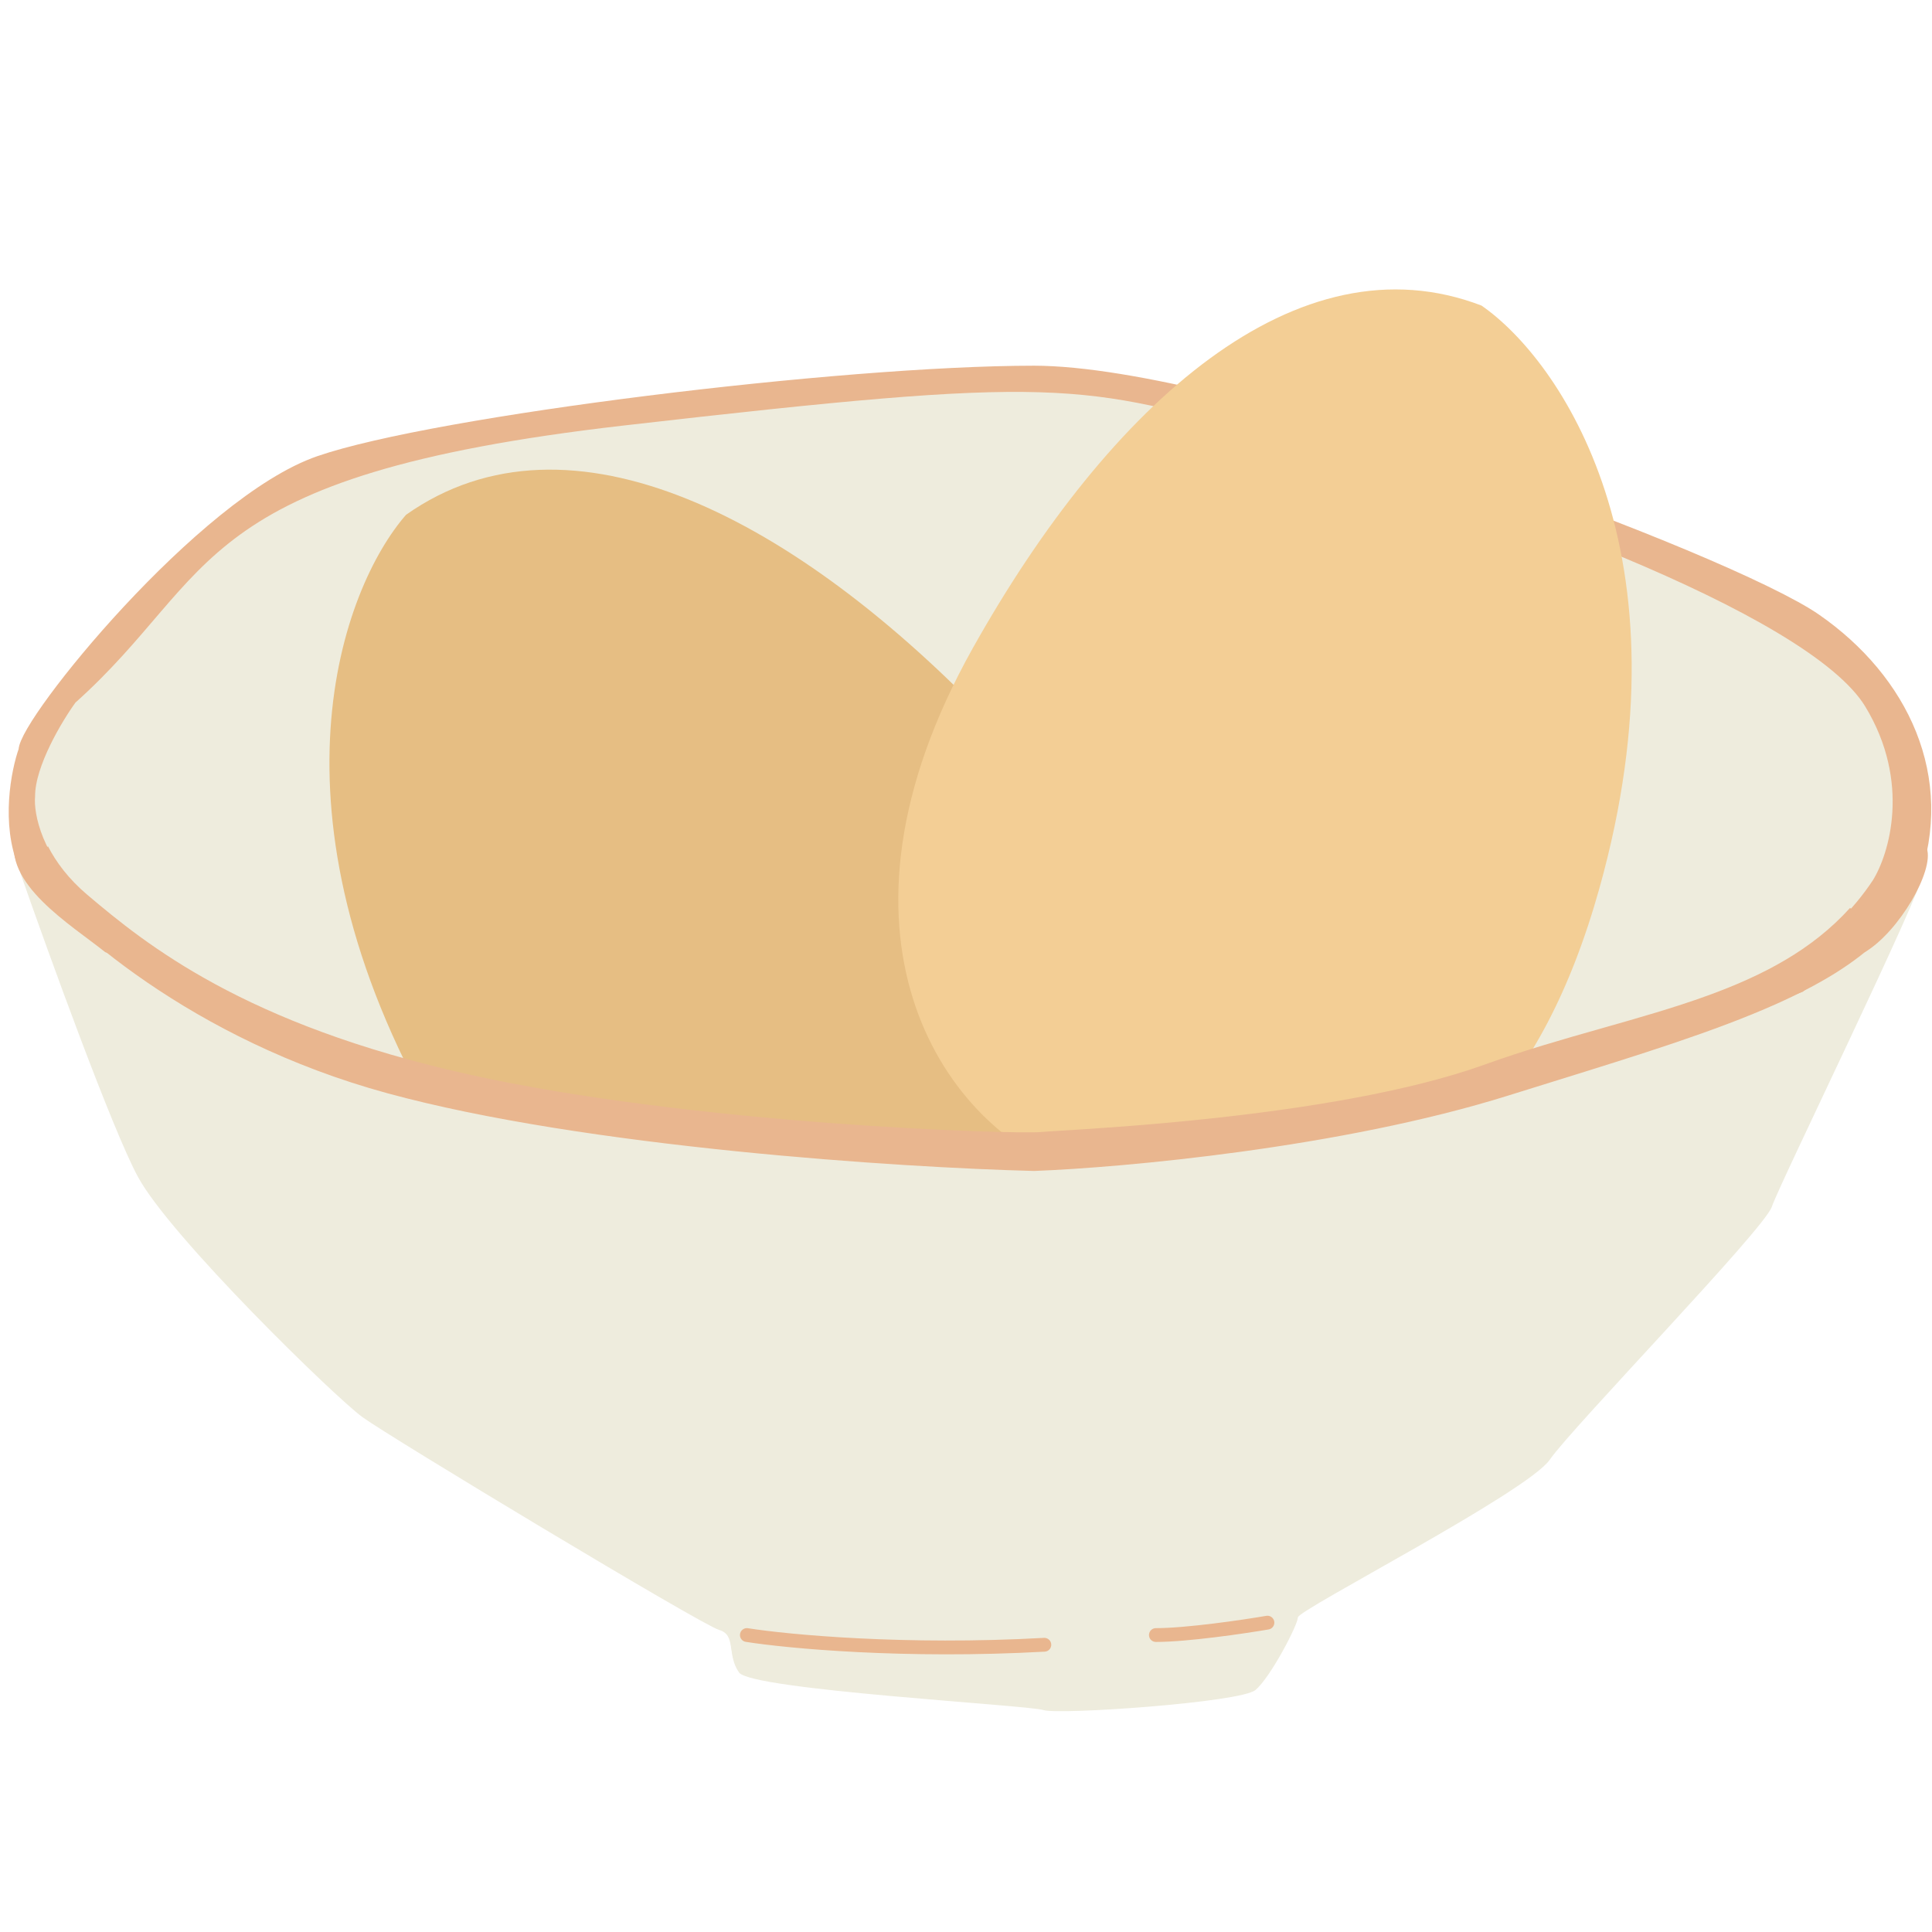
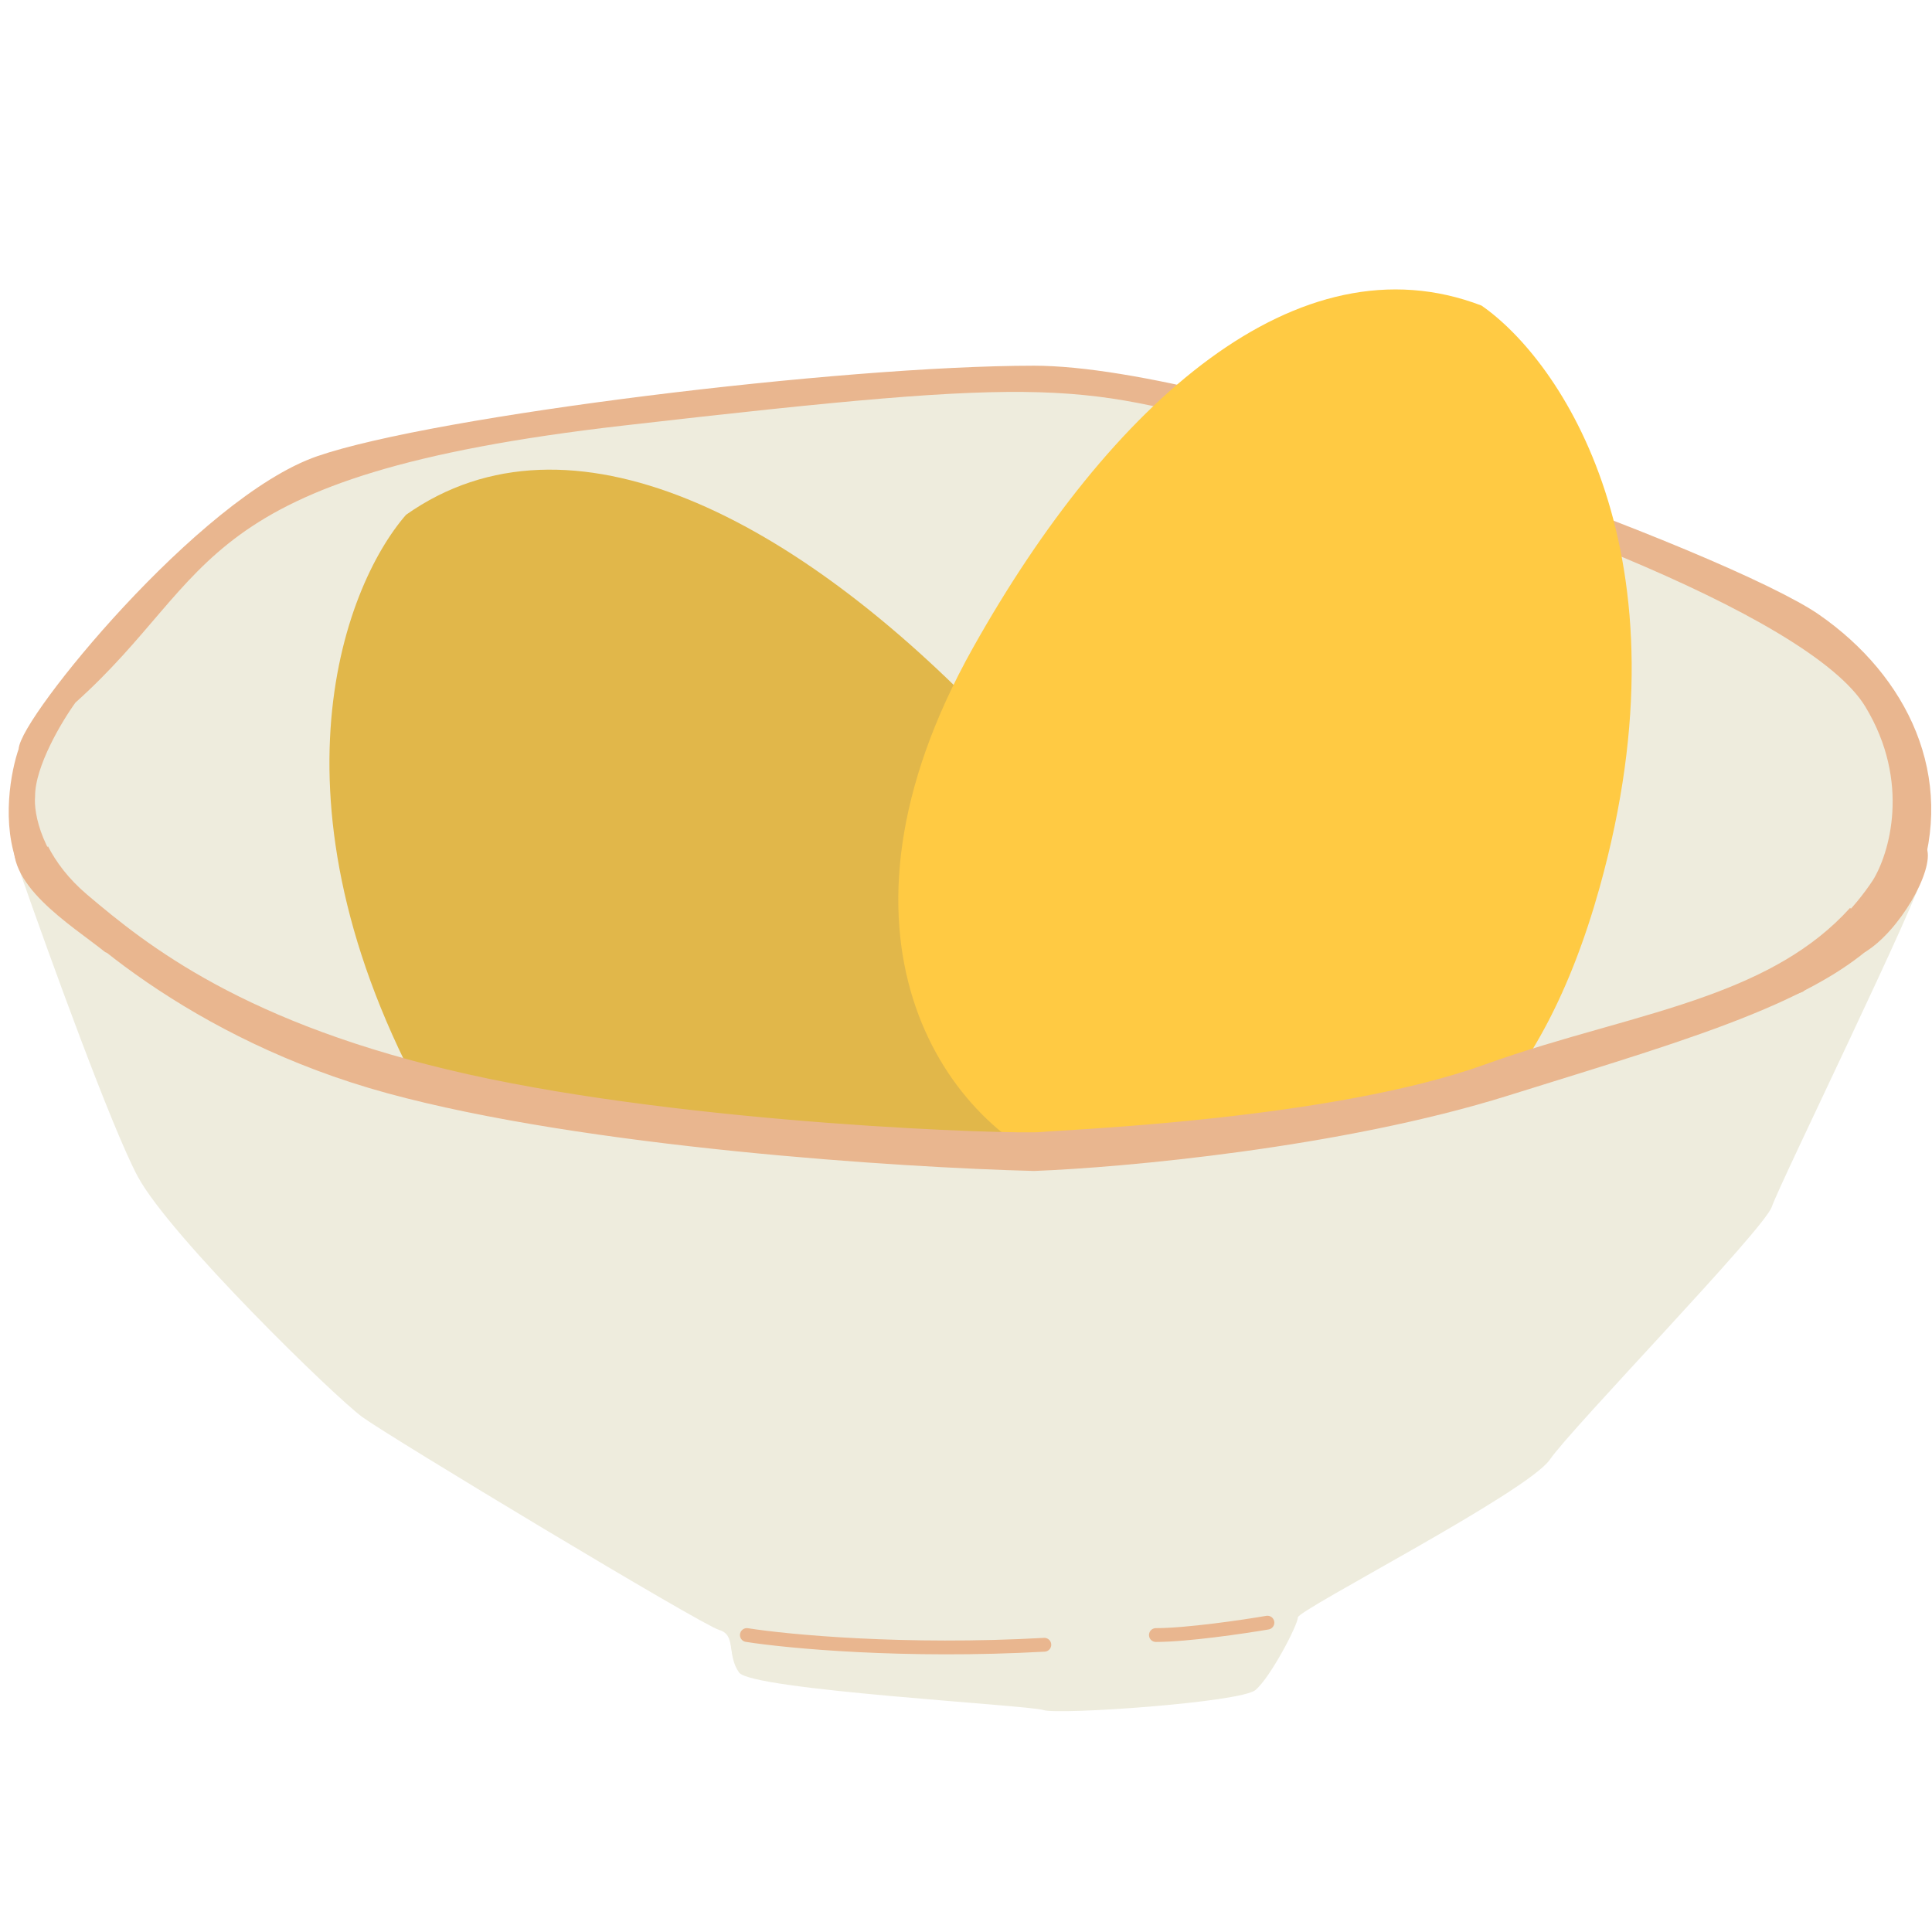
<svg xmlns="http://www.w3.org/2000/svg" width="140" height="140" viewBox="0 0 140 140" fill="none">
  <path d="M9.988 85.265C8.108 81.781 3.541 69.175 1.492 63.307L1.13 61.493L1.492 61.13L2.396 62.4L8.904 68.388L18.665 74.014L33.67 79.095L60.062 82.18L83.925 82.906L101.098 80.002C108.269 78.127 123.912 73.76 129.118 71.292C134.324 68.824 137.674 64.094 138.699 62.037C139 61.855 139.567 61.819 139.422 63.126C139.241 64.759 128.937 85.809 128.395 87.443C127.852 89.076 113.933 103.412 112.306 105.771C110.679 108.13 94.048 116.659 94.048 117.204C94.048 117.748 92.059 121.559 90.975 122.466C89.89 123.374 76.694 124.281 75.609 123.918C74.524 123.555 54.459 122.466 53.555 121.196C52.651 119.926 53.374 118.474 52.108 118.111C50.843 117.748 28.246 104.138 26.258 102.686C24.269 101.234 12.338 89.62 9.988 85.265Z" fill="#EEECDD" />
  <path d="M28.174 78.86C13.844 74.944 4.649 66.469 1.843 62.722C0.553 59.676 1.305 55.892 1.843 54.381C1.843 52.386 14.74 36.429 23.159 33.528C31.578 30.627 60.955 27 74.927 27C88.899 27 125.263 40.6 131.532 44.952C137.802 49.303 141.205 56.375 138.518 63.81C135.831 71.244 124.188 74.327 109.141 79.042C97.103 82.813 81.316 84.24 74.927 84.481C65.314 84.24 42.505 82.777 28.174 78.86Z" fill="#E9B68F" stroke="#E9B68F" />
  <path d="M5.991 65.341C2.545 62.424 1.922 59.021 2.042 57.685C2.042 55.351 4.076 51.972 5.094 50.575C15.505 41.278 13.351 33.986 45.123 30.34C76.895 26.694 78.151 27.241 92.512 31.251C106.872 35.262 131.284 43.83 135.592 50.94C139.039 56.627 137.387 62.06 136.131 64.065C130.207 72.998 118.899 73.727 107.769 77.737C96.64 81.748 77.433 82.477 75.459 82.66C73.484 82.842 50.149 82.113 33.814 78.467C17.479 74.821 10.299 68.987 5.991 65.341Z" fill="#EEECDD" stroke="#E9B68F" />
  <path d="M54.121 118.611C57.09 119.081 65.558 119.879 75.677 119.315" stroke="#E9B68F" stroke-linecap="round" />
  <path d="M91.843 117.713C90.089 118.012 86.016 118.611 83.76 118.611" stroke="#E9B68F" stroke-linecap="round" />
-   <path d="M31.543 81.084C18.75 58.78 24.8 42.603 29.424 37.303C41.273 28.946 57.729 37.532 71.995 52.556C88.696 70.143 82.721 85.984 74.958 91.459C67.194 96.934 47.534 108.964 31.543 81.084Z" fill="#E6BE83" />
-   <path d="M115.907 64.337C122.702 40.014 113.037 26.073 107.355 22.143C94.056 17.048 80.462 29.194 70.506 46.942C58.852 67.719 68.364 81.358 77.077 84.696C85.79 88.035 107.413 94.741 115.907 64.337Z" fill="#F3CE95" />
+   <path d="M31.543 81.084C18.75 58.78 24.8 42.603 29.424 37.303C41.273 28.946 57.729 37.532 71.995 52.556C88.696 70.143 82.721 85.984 74.958 91.459C67.194 96.934 47.534 108.964 31.543 81.084Z" fill="#E1B74A" />
+   <path d="M115.907 64.337C122.702 40.014 113.037 26.073 107.355 22.143C94.056 17.048 80.462 29.194 70.506 46.942C58.852 67.719 68.364 81.358 77.077 84.696C85.79 88.035 107.413 94.741 115.907 64.337Z" fill="#FFCA43" />
  <path d="M9.988 85.135C8.108 81.651 3.541 69.045 1.492 63.178L1.13 61.363L1.492 61L2.396 62.27L8.904 68.259L18.665 73.884L33.67 78.966L60.062 82.05L83.925 82.776L101.098 79.873C108.269 77.998 123.912 73.63 129.118 71.162C134.324 68.694 137.674 63.964 138.699 61.907C139 61.726 139.567 61.69 139.422 62.996C139.241 64.629 128.937 85.68 128.395 87.313C127.852 88.946 113.933 103.282 112.306 105.641C110.679 108.001 94.048 116.53 94.048 117.074C94.048 117.618 92.059 121.429 90.975 122.337C89.89 123.244 76.694 124.151 75.609 123.788C74.524 123.425 54.459 122.337 53.555 121.066C52.651 119.796 53.374 118.344 52.108 117.981C50.843 117.618 28.246 104.008 26.258 102.556C24.269 101.105 12.338 89.491 9.988 85.135Z" fill="#EEECDD" />
  <path d="M54.121 118.481C57.09 118.951 65.558 119.749 75.677 119.186" stroke="#E9B68F" stroke-linecap="round" />
  <path d="M91.843 117.583C90.089 117.883 86.016 118.481 83.76 118.481" stroke="#E9B68F" stroke-linecap="round" />
  <path fill-rule="evenodd" clip-rule="evenodd" d="M3.478 61.328L2.728 62.047C3.366 63.212 4.308 64.442 5.668 65.593C10.018 69.275 17.269 75.156 33.705 78.825C41.907 80.656 51.853 81.752 59.984 82.368C64.052 82.676 67.671 82.864 70.397 82.964C73.106 83.063 74.972 83.077 75.505 83.028C75.722 83.008 76.182 82.98 76.841 82.939L76.841 82.939C79.004 82.806 83.311 82.542 88.236 82.001C94.681 81.294 102.315 80.105 107.939 78.078C110.702 77.082 113.48 76.289 116.199 75.517L116.372 75.468C119.026 74.714 121.626 73.975 124.073 73.087C128.186 71.594 131.907 69.663 134.793 66.472L134.062 65.79C131.327 68.819 127.773 70.68 123.731 72.147C121.319 73.023 118.749 73.753 116.083 74.51L116.083 74.51L115.926 74.555C113.21 75.326 110.401 76.128 107.6 77.138C102.094 79.121 94.561 80.302 88.126 81.007C83.243 81.543 79.068 81.8 76.873 81.934C76.167 81.978 75.666 82.009 75.413 82.032C74.959 82.074 73.167 82.065 70.434 81.965C67.72 81.865 64.114 81.678 60.059 81.371C51.945 80.756 42.056 79.664 33.923 77.849C17.689 74.226 10.58 68.44 6.314 64.83C4.953 63.678 4.056 62.453 3.478 61.328Z" fill="#E9B68F" />
  <path fill-rule="evenodd" clip-rule="evenodd" d="M2.339 62.42L1.613 63.116C4.667 67.047 13.874 75.341 28.043 79.213C42.435 83.147 65.296 84.61 74.915 84.852L74.93 84.852L74.946 84.852C81.353 84.609 97.192 83.18 109.29 79.389C110.41 79.038 111.512 78.696 112.593 78.361C118.762 76.445 124.277 74.734 128.668 72.773C131.821 71.365 134.449 69.807 136.339 67.912L135.607 67.23C133.854 68.979 131.371 70.471 128.261 71.86C123.928 73.794 118.482 75.485 112.308 77.402C111.224 77.738 110.118 78.082 108.991 78.435C97.025 82.184 81.305 83.609 74.924 83.852C65.307 83.609 42.566 82.146 28.306 78.248C14.252 74.407 5.195 66.148 2.339 62.42Z" fill="#E9B68F" />
  <path d="M2.13 63.37L3.63 62.37L8.63 67.37L16.13 72.37L28.63 77.37L48.13 80.87L66.63 82.37L83.63 81.87L101.63 79.37L117.13 74.87L129.13 70.37L134.13 66.37L135.63 67.87L130.63 71.87L119.63 75.87L101.13 81.37L84.63 83.87L73.63 84.37L49.63 82.87L30.13 79.37L18.13 75.37L10.13 69.87L2.13 63.37Z" fill="#E9B68F" />
  <path d="M1.13 60.5C0.13 64 5.13 67 7.63 69L9.63 69.5L6.63 67L2.63 61.5C2.464 60.333 1.722 58.429 1.13 60.5Z" fill="#E9B68F" />
  <path d="M139.63 61.5C140.158 63.083 137.63 67.5 135.13 69L132.63 68.5L135.13 65.5L137.63 62C138.13 61.5 139.23 60.3 139.63 61.5Z" fill="#E9B68F" />
</svg>
